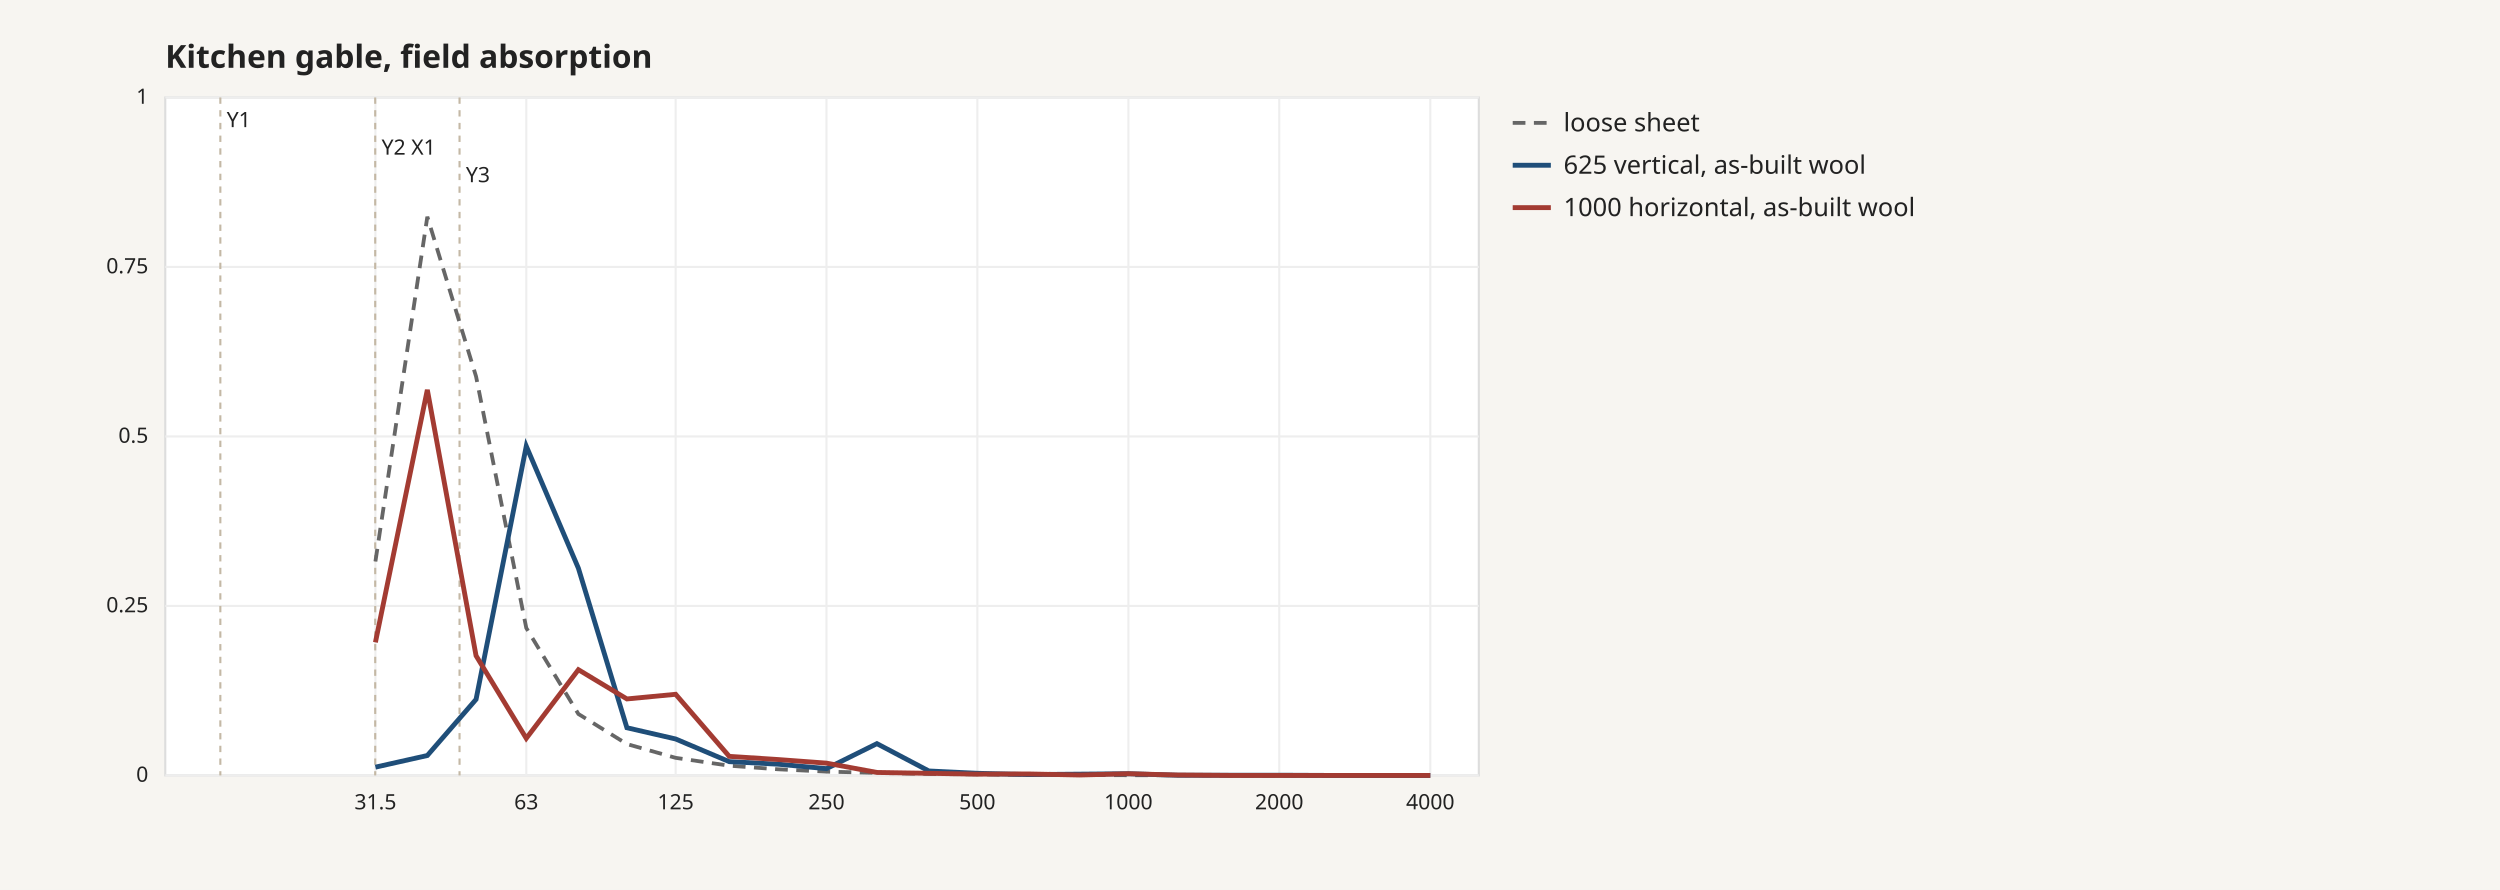
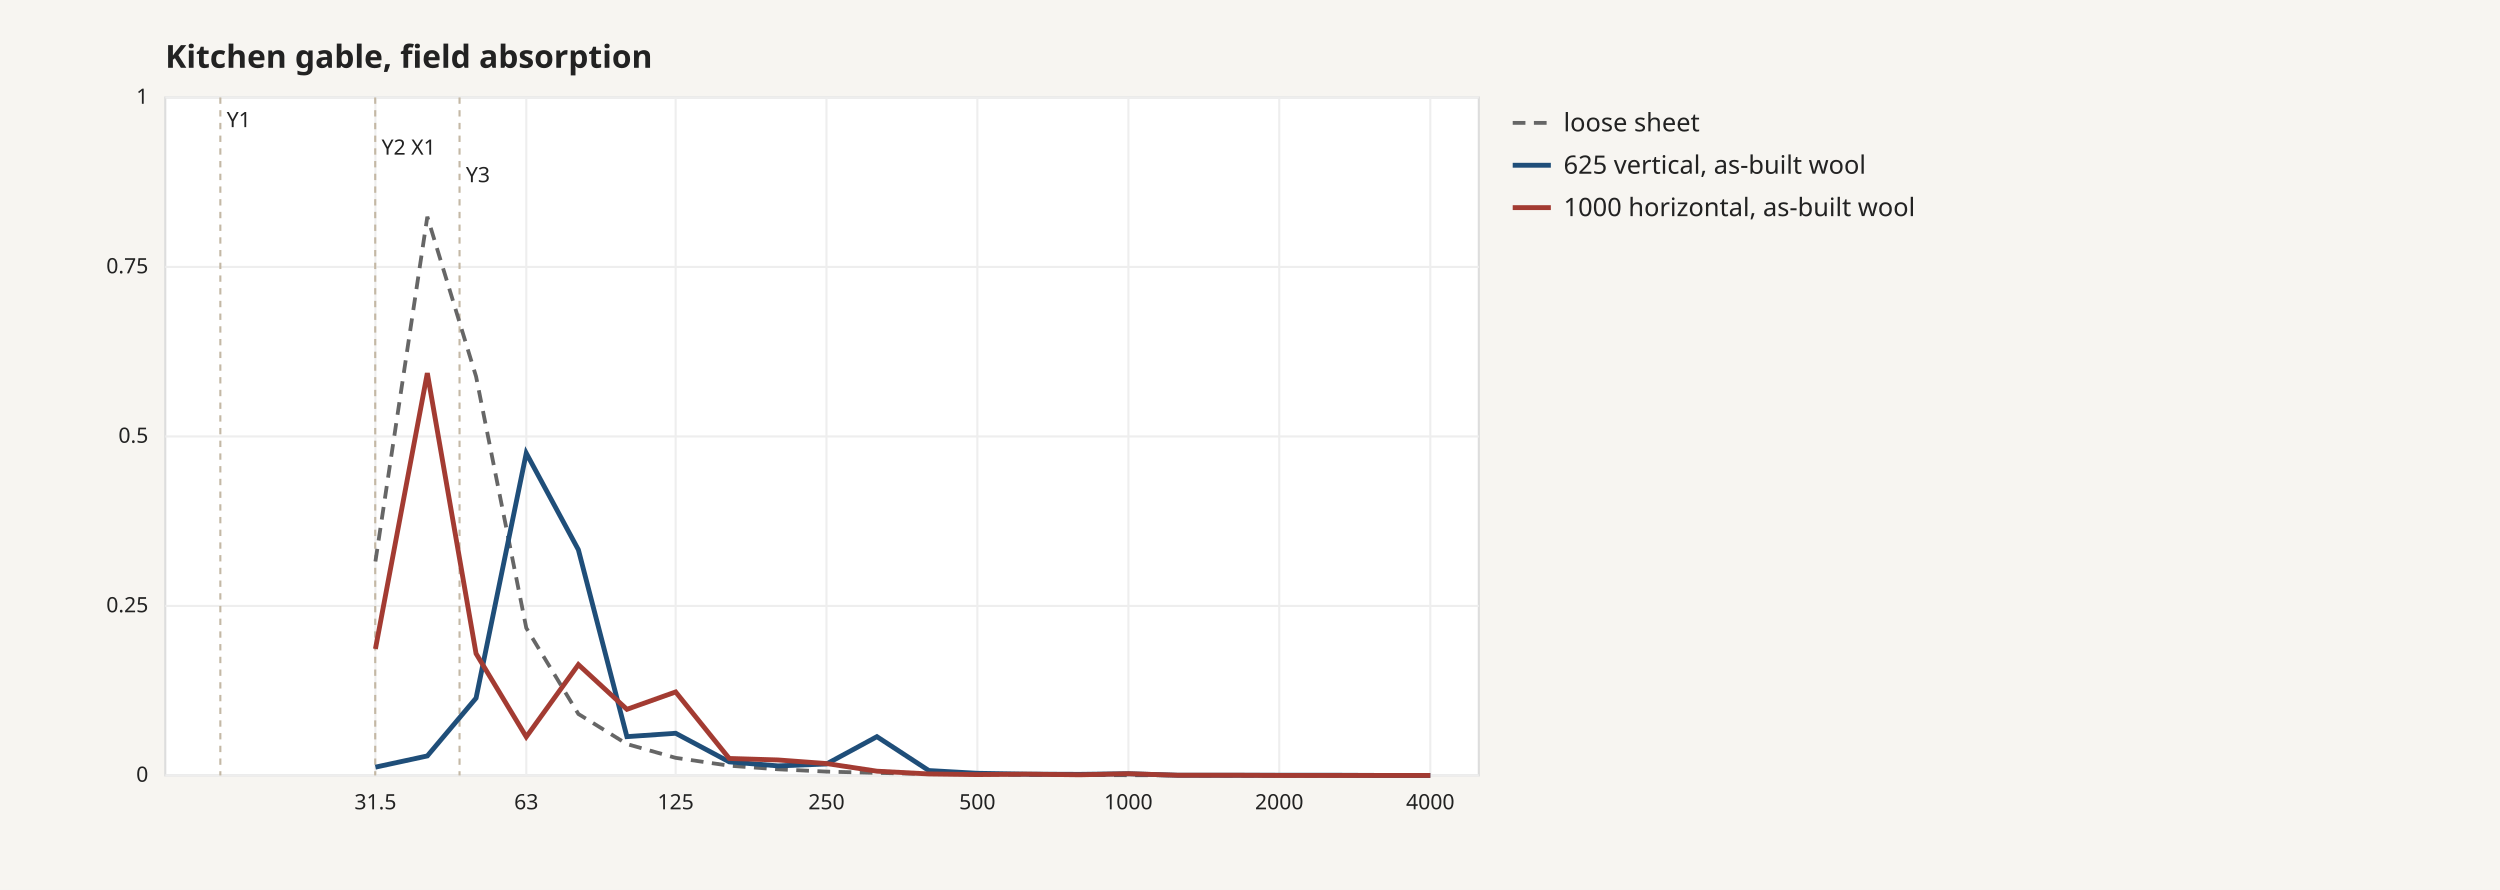
<svg xmlns="http://www.w3.org/2000/svg" width="1180" height="420" viewBox="0 0 1180 420">
  <rect width="100%" height="100%" fill="#f7f5f1" />
  <style>text{font-family:system-ui,sans-serif;fill:#222}</style>
  <text x="78" y="32" font-size="15" font-weight="600">Kitchen gable, field absorption</text>
  <rect x="78" y="46" width="620" height="320" fill="#fff" stroke="#ddd" />
  <line x1="177.2" y1="46" x2="177.2" y2="366" stroke="#eee" />
  <text x="177.2" y="382" font-size="10" text-anchor="middle">31.5</text>
  <line x1="248.4" y1="46" x2="248.4" y2="366" stroke="#eee" />
  <text x="248.4" y="382" font-size="10" text-anchor="middle">63</text>
  <line x1="318.9" y1="46" x2="318.9" y2="366" stroke="#eee" />
  <text x="318.9" y="382" font-size="10" text-anchor="middle">125</text>
  <line x1="390.1" y1="46" x2="390.1" y2="366" stroke="#eee" />
  <text x="390.1" y="382" font-size="10" text-anchor="middle">250</text>
  <line x1="461.3" y1="46" x2="461.3" y2="366" stroke="#eee" />
  <text x="461.3" y="382" font-size="10" text-anchor="middle">500</text>
  <line x1="532.6" y1="46" x2="532.6" y2="366" stroke="#eee" />
  <text x="532.6" y="382" font-size="10" text-anchor="middle">1000</text>
  <line x1="603.8" y1="46" x2="603.8" y2="366" stroke="#eee" />
  <text x="603.8" y="382" font-size="10" text-anchor="middle">2000</text>
  <line x1="675.1" y1="46" x2="675.1" y2="366" stroke="#eee" />
  <text x="675.1" y="382" font-size="10" text-anchor="middle">4000</text>
  <line x1="78" y1="366.0" x2="698" y2="366.0" stroke="#eee" />
  <text x="70" y="369.0" font-size="10" text-anchor="end">0</text>
  <line x1="78" y1="286.0" x2="698" y2="286.0" stroke="#eee" />
  <text x="70" y="289.0" font-size="10" text-anchor="end">0.25</text>
  <line x1="78" y1="206.0" x2="698" y2="206.0" stroke="#eee" />
  <text x="70" y="209.0" font-size="10" text-anchor="end">0.5</text>
  <line x1="78" y1="126.0" x2="698" y2="126.0" stroke="#eee" />
  <text x="70" y="129.0" font-size="10" text-anchor="end">0.75</text>
  <line x1="78" y1="46.0" x2="698" y2="46.0" stroke="#eee" />
  <text x="70" y="49.0" font-size="10" text-anchor="end">1</text>
  <line x1="104.0" y1="46" x2="104.0" y2="366" stroke="#c4b8a5" stroke-dasharray="3 3" />
  <text x="107.0" y="60.0" font-size="10" fill="#7a6a52">Y1</text>
  <line x1="177.1" y1="46" x2="177.1" y2="366" stroke="#c4b8a5" stroke-dasharray="3 3" />
  <text x="180.1" y="73.0" font-size="10" fill="#7a6a52">Y2 X1</text>
  <line x1="216.9" y1="46" x2="216.9" y2="366" stroke="#c4b8a5" stroke-dasharray="3 3" />
  <text x="219.9" y="86.0" font-size="10" fill="#7a6a52">Y3</text>
  <path d="M177.2,265.0 L201.7,102.3 L224.7,177.7 L248.4,296.4 L273.0,337.0 L295.9,351.2 L318.9,357.7 L344.2,361.4 L367.2,363.1 L390.1,364.2 L413.9,364.8 L438.4,365.3 L461.3,365.5 L485.1,365.7 L509.6,365.8 L532.6,365.9 L555.5,365.9 L580.9,366.0 L603.8,366.0 L626.8,366.0 L650.5,366.0 L675.1,366.0" fill="none" stroke="#666666" stroke-width="1.8" stroke-dasharray="6 4" />
  <line x1="714" y1="58" x2="732" y2="58" stroke="#666666" stroke-width="1.8" stroke-dasharray="6 4" />
  <text x="738" y="62" font-size="12" fill="#666666">loose sheet</text>
-   <path d="M177.2,362.1 L201.7,356.6 L224.7,330.1 L248.4,210.6 L273.0,268.2 L295.9,343.5 L318.9,348.8 L344.2,359.5 L367.2,360.7 L390.1,362.8 L413.9,351.0 L438.4,363.9 L461.3,365.0 L485.1,365.6 L509.6,365.4 L532.6,365.2 L555.5,365.9 L580.9,365.9 L603.8,365.9 L626.8,366.0 L650.5,366.0 L675.1,366.0" fill="none" stroke="#1f4e79" stroke-width="2.3" />
+   <path d="M177.2,362.1 L201.7,356.8 L224.7,329.5 L248.4,213.9 L273.0,259.5 L295.9,347.7 L318.9,346.1 L344.2,359.6 L367.2,361.5 L390.1,360.6 L413.9,347.7 L438.4,363.7 L461.3,365.0 L485.1,365.4 L509.6,365.5 L532.6,365.2 L555.5,365.9 L580.9,365.9 L603.8,365.9 L626.8,365.9 L650.5,366.0 L675.1,366.0" fill="none" stroke="#1f4e79" stroke-width="2.3" />
  <line x1="714" y1="78" x2="732" y2="78" stroke="#1f4e79" stroke-width="2.3" />
  <text x="738" y="82" font-size="12" fill="#1f4e79">625 vertical, as-built wool</text>
-   <path d="M177.2,303.2 L201.7,184.0 L224.7,309.5 L248.4,348.5 L273.0,316.1 L295.9,329.9 L318.9,327.7 L344.2,357.0 L367.2,358.5 L390.1,360.2 L413.9,364.6 L438.4,365.0 L461.3,365.4 L485.1,365.3 L509.6,365.8 L532.6,365.2 L555.5,365.8 L580.9,366.0 L603.8,366.0 L626.8,366.0 L650.5,366.0 L675.1,366.0" fill="none" stroke="#a33b32" stroke-width="2.3" />
+   <path d="M177.2,306.3 L201.7,176.1 L224.7,308.5 L248.4,347.8 L273.0,313.7 L295.9,334.8 L318.9,326.6 L344.2,358.0 L367.2,358.7 L390.1,360.4 L413.9,364.0 L438.4,365.3 L461.3,365.6 L485.1,365.4 L509.6,365.7 L532.6,365.2 L555.5,365.9 L580.9,365.9 L603.8,366.0 L626.8,366.0 L650.5,366.0 L675.1,366.0" fill="none" stroke="#a33b32" stroke-width="2.3" />
  <line x1="714" y1="98" x2="732" y2="98" stroke="#a33b32" stroke-width="2.3" />
  <text x="738" y="102" font-size="12" fill="#a33b32">1000 horizontal, as-built wool</text>
</svg>
